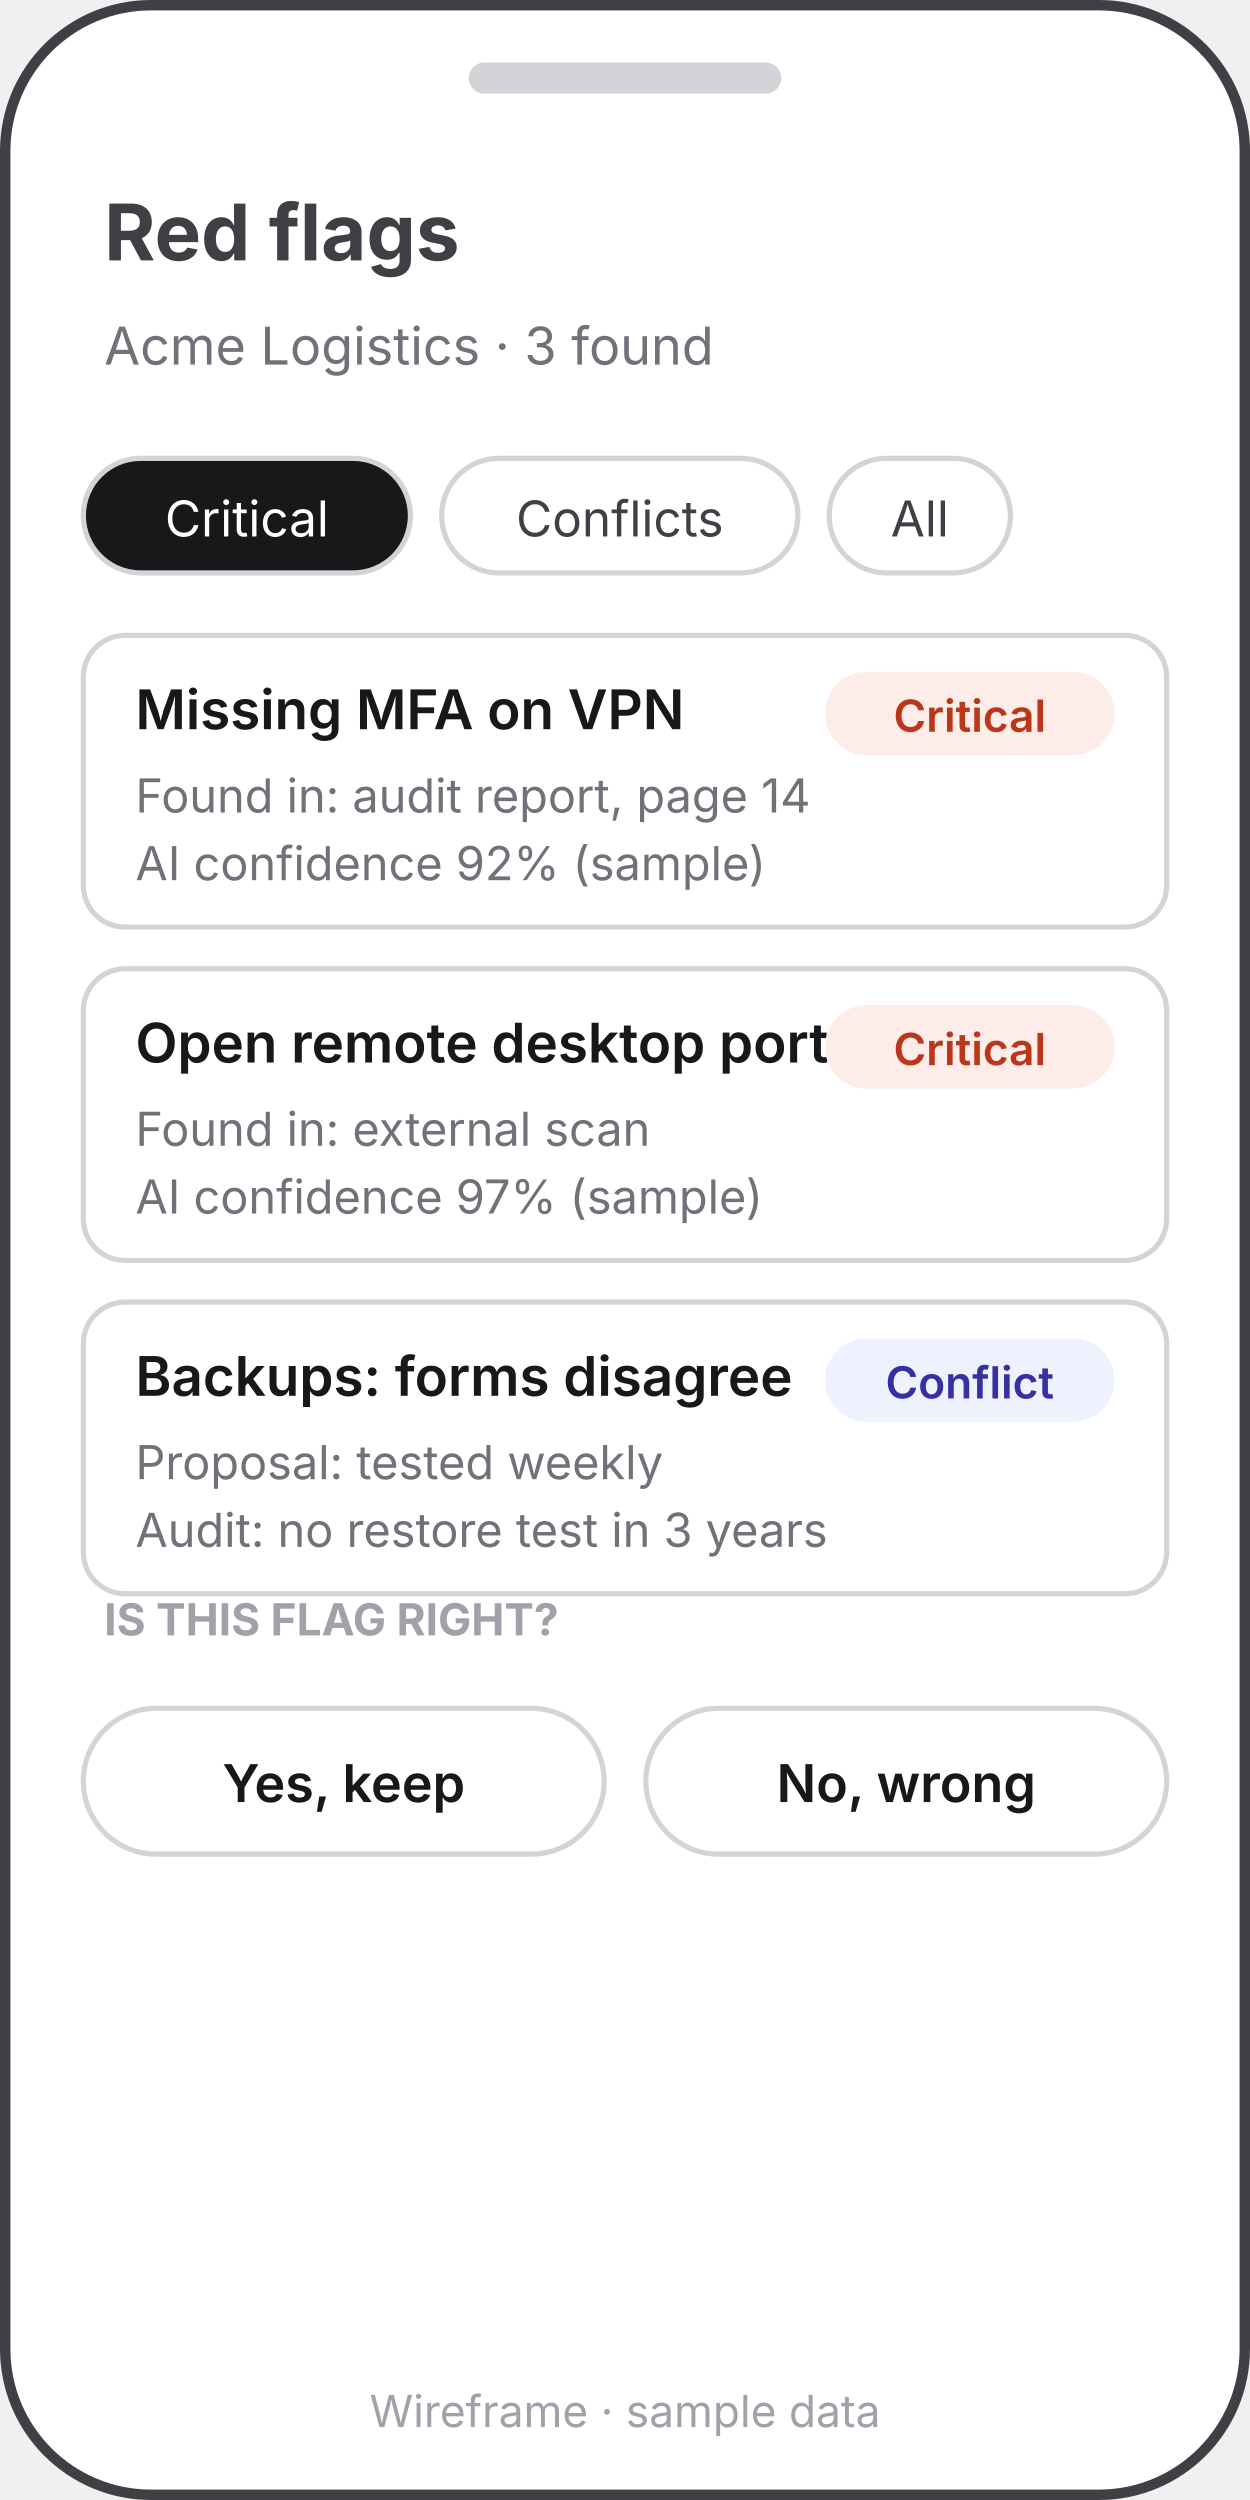
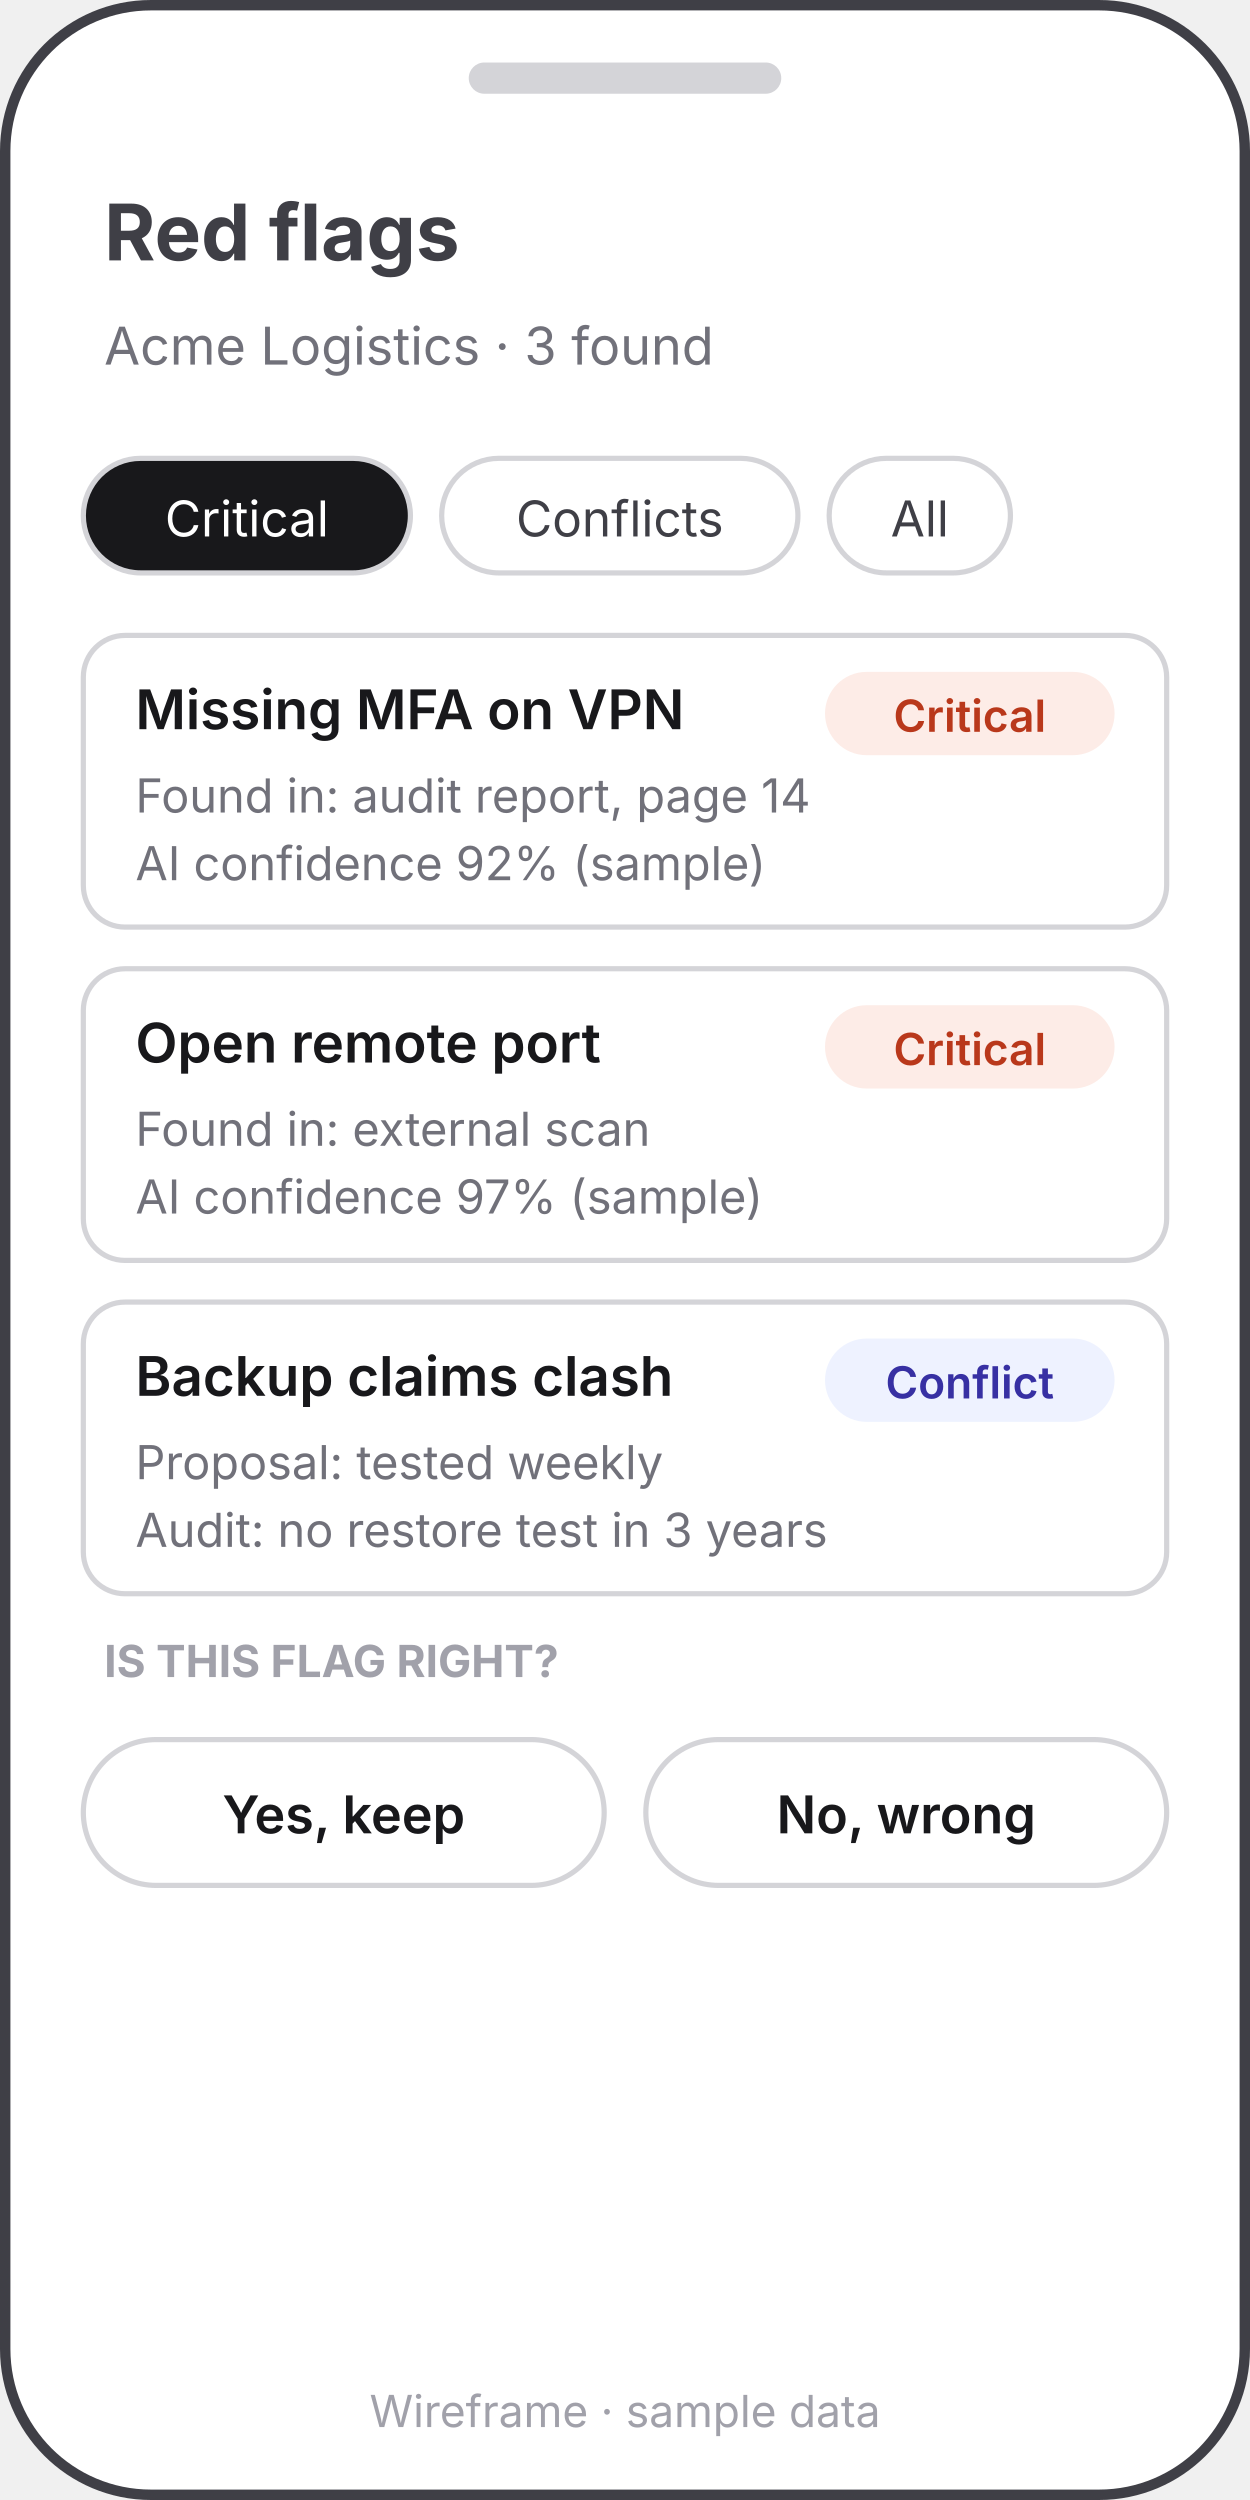
<svg xmlns="http://www.w3.org/2000/svg" viewBox="0 0 240 480" width="240" height="480" font-family="Inter, system-ui, sans-serif">
  <rect x="1" y="1" width="238" height="478" rx="28" fill="#FFFFFF" stroke="#3F3F46" stroke-width="2" />
  <rect x="90" y="12" width="60" height="6" rx="3" fill="#D4D4D8" />
  <text x="20" y="50" font-size="15" font-weight="700" fill="#3F3F46">Red flags</text>
  <text x="20" y="70" font-size="10" font-weight="400" fill="#71717A">Acme Logistics · 3 found</text>
  <rect x="16" y="88" width="62.8" height="22" rx="11" fill="#18181B" stroke="#D4D4D8" />
  <text x="47.4" y="103" font-size="9.5" font-weight="400" fill="#FFFFFF" text-anchor="middle">Critical</text>
  <rect x="84.8" y="88" width="68.4" height="22" rx="11" fill="#FFFFFF" stroke="#D4D4D8" />
  <text x="119.0" y="103" font-size="9.5" font-weight="400" fill="#3F3F46" text-anchor="middle">Conflicts</text>
  <rect x="159.2" y="88" width="34.8" height="22" rx="11" fill="#FFFFFF" stroke="#D4D4D8" />
  <text x="176.6" y="103" font-size="9.5" font-weight="400" fill="#3F3F46" text-anchor="middle">All</text>
  <rect x="16" y="122" width="208" height="56" rx="8" fill="#FFFFFF" stroke="#D4D4D8" />
  <text x="26" y="140" font-size="10.5" font-weight="600" fill="#18181B">Missing MFA on VPN</text>
  <rect x="158.4" y="129" width="55.6" height="16" rx="8" fill="#FDECE7" />
  <text x="186.2" y="140.5" font-size="8.5" font-weight="600" fill="#B9381B" text-anchor="middle">Critical</text>
  <text x="26" y="156" font-size="9" font-weight="400" fill="#71717A">Found in: audit report, page 14</text>
  <text x="26" y="169" font-size="9" font-weight="400" fill="#71717A">AI confidence 92% (sample)</text>
  <rect x="16" y="186" width="208" height="56" rx="8" fill="#FFFFFF" stroke="#D4D4D8" />
-   <text x="26" y="204" font-size="10.5" font-weight="600" fill="#18181B">Open remote desktop port</text>
+   <text x="26" y="204" font-size="10.5" font-weight="600" fill="#18181B">Open remote port</text>
  <rect x="158.4" y="193" width="55.6" height="16" rx="8" fill="#FDECE7" />
  <text x="186.2" y="204.5" font-size="8.5" font-weight="600" fill="#B9381B" text-anchor="middle">Critical</text>
  <text x="26" y="220" font-size="9" font-weight="400" fill="#71717A">Found in: external scan</text>
  <text x="26" y="233" font-size="9" font-weight="400" fill="#71717A">AI confidence 97% (sample)</text>
  <rect x="16" y="250" width="208" height="56" rx="8" fill="#FFFFFF" stroke="#D4D4D8" />
-   <text x="26" y="268" font-size="10.5" font-weight="600" fill="#18181B">Backups: forms disagree</text>
+   <text x="26" y="268" font-size="10.5" font-weight="600" fill="#18181B">Backup claims clash</text>
  <rect x="158.4" y="257" width="55.6" height="16" rx="8" fill="#EEF2FF" />
  <text x="186.2" y="268.5" font-size="8.5" font-weight="600" fill="#3730A3" text-anchor="middle">Conflict</text>
  <text x="26" y="284" font-size="9" font-weight="400" fill="#71717A">Proposal: tested weekly</text>
  <text x="26" y="297" font-size="9" font-weight="400" fill="#71717A">Audit: no restore test in 3 years</text>
-   <text x="20" y="314" font-size="8.5" font-weight="700" fill="#A1A1AA">IS THIS FLAG RIGHT?</text>
-   <rect x="16" y="328" width="100" height="28" rx="14" fill="#FFFFFF" stroke="#D4D4D8" />
-   <text x="66" y="346" font-size="10" font-weight="600" fill="#18181B" text-anchor="middle">Yes, keep</text>
-   <rect x="124" y="328" width="100" height="28" rx="14" fill="#FFFFFF" stroke="#D4D4D8" />
-   <text x="174" y="346" font-size="10" font-weight="600" fill="#18181B" text-anchor="middle">No, wrong</text>
+   <text x="20" y="322" font-size="8.5" font-weight="700" fill="#A1A1AA">IS THIS FLAG RIGHT?</text>
+   <rect x="16" y="334" width="100" height="28" rx="14" fill="#FFFFFF" stroke="#D4D4D8" />
+   <text x="66" y="352" font-size="10" font-weight="600" fill="#18181B" text-anchor="middle">Yes, keep</text>
+   <rect x="124" y="334" width="100" height="28" rx="14" fill="#FFFFFF" stroke="#D4D4D8" />
+   <text x="174" y="352" font-size="10" font-weight="600" fill="#18181B" text-anchor="middle">No, wrong</text>
  <text x="120" y="466" font-size="8.5" font-weight="400" fill="#A1A1AA" text-anchor="middle">Wireframe · sample data</text>
</svg>
